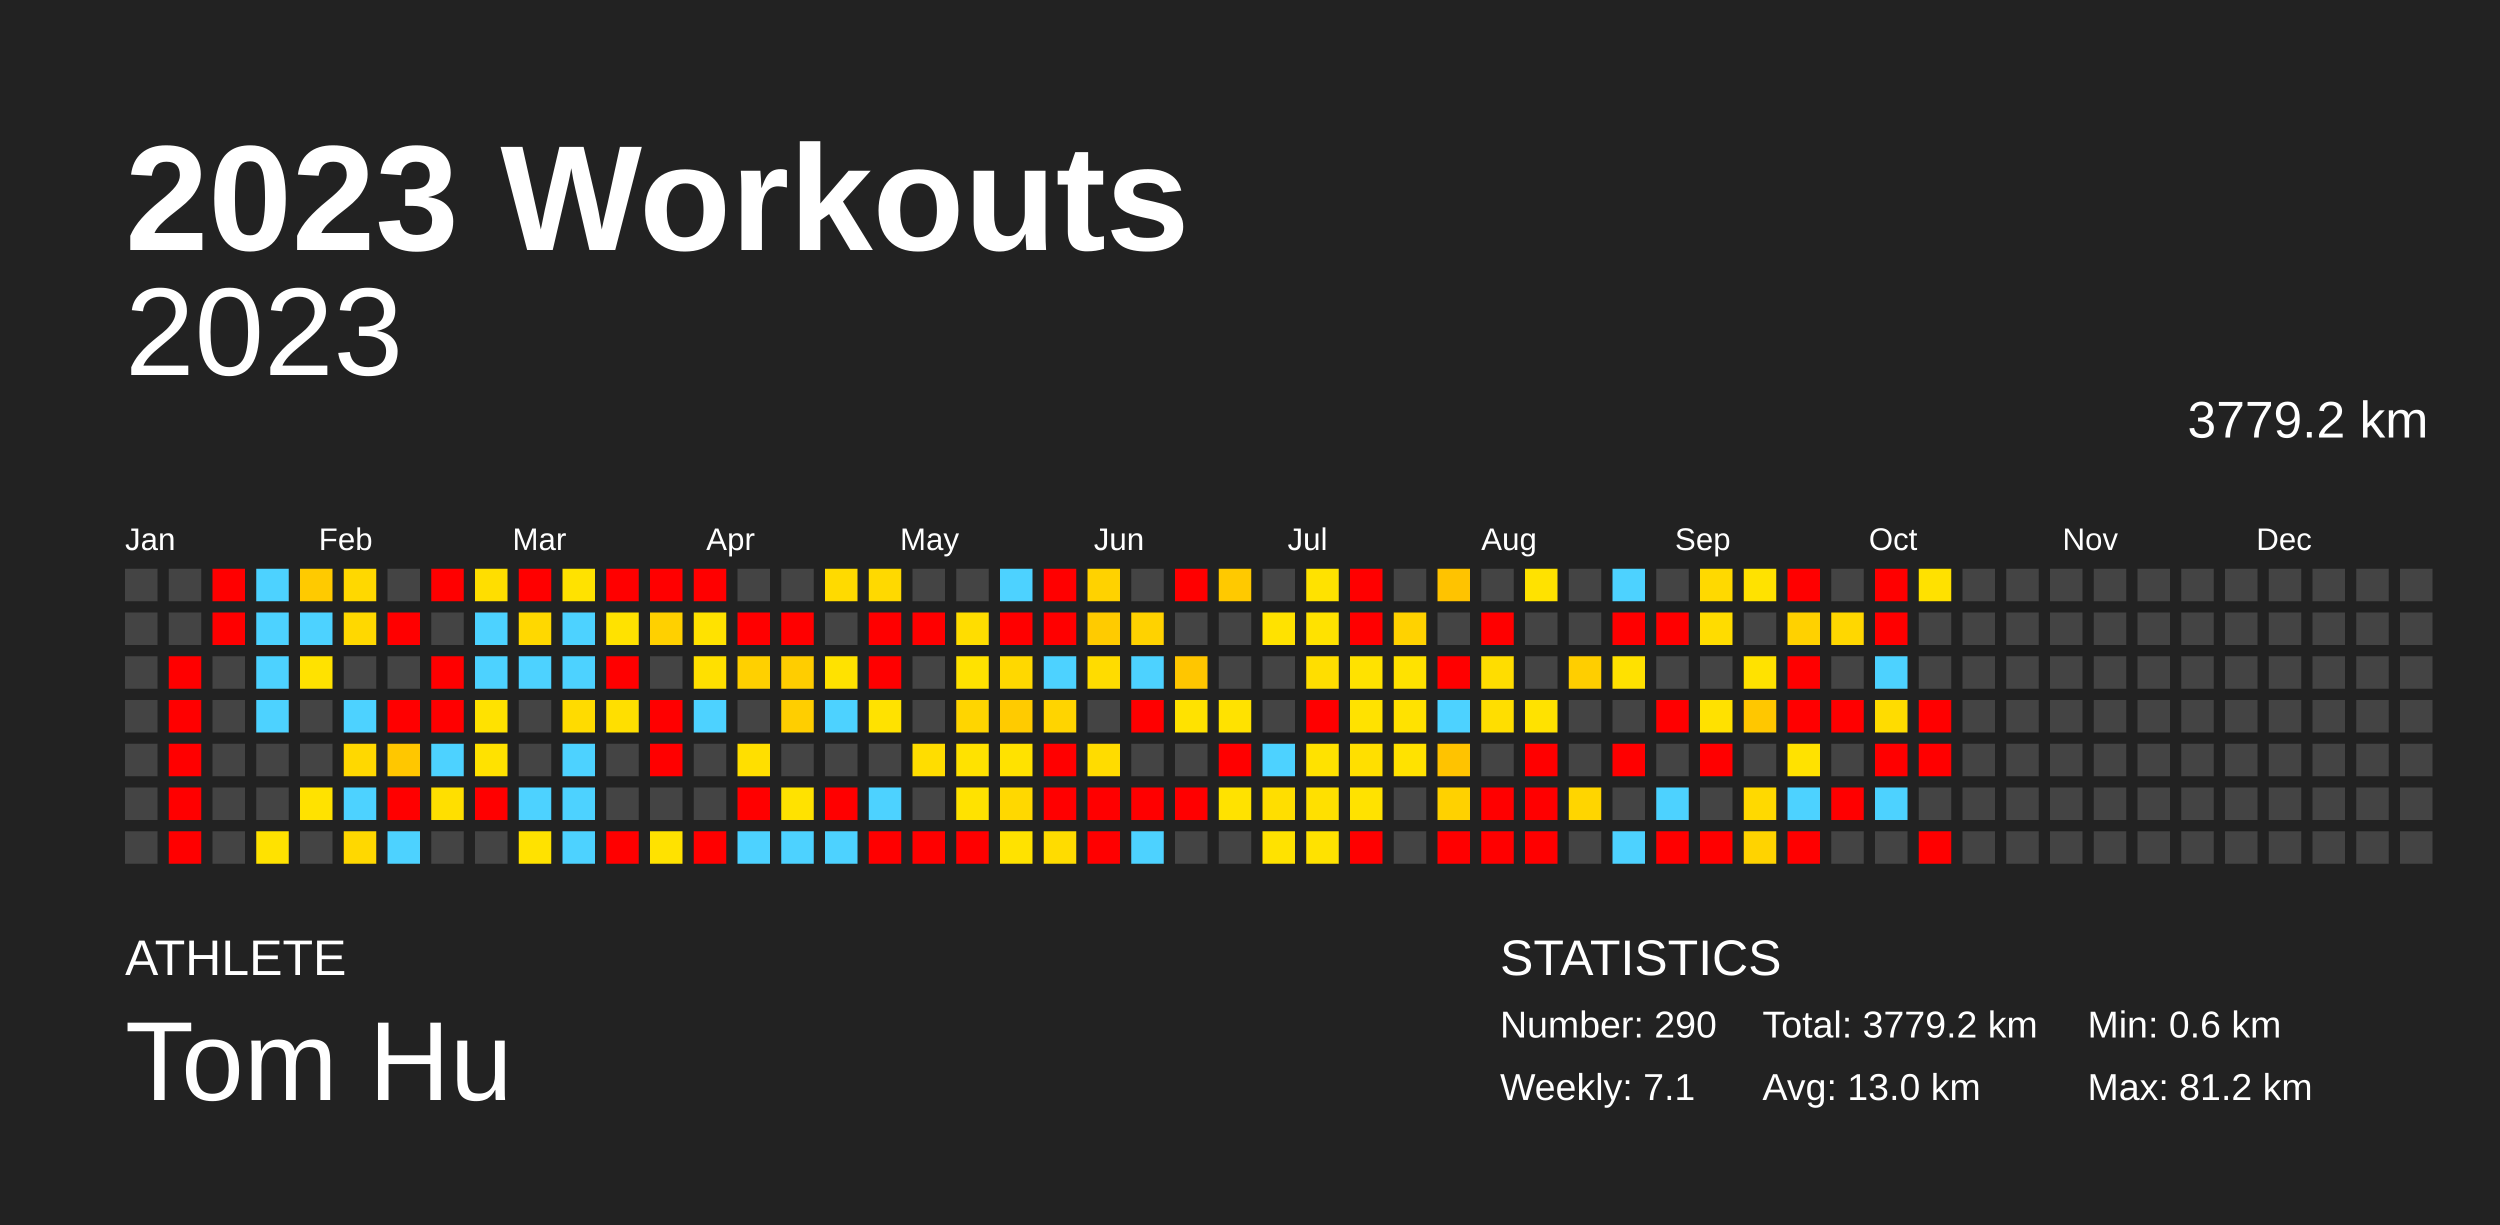
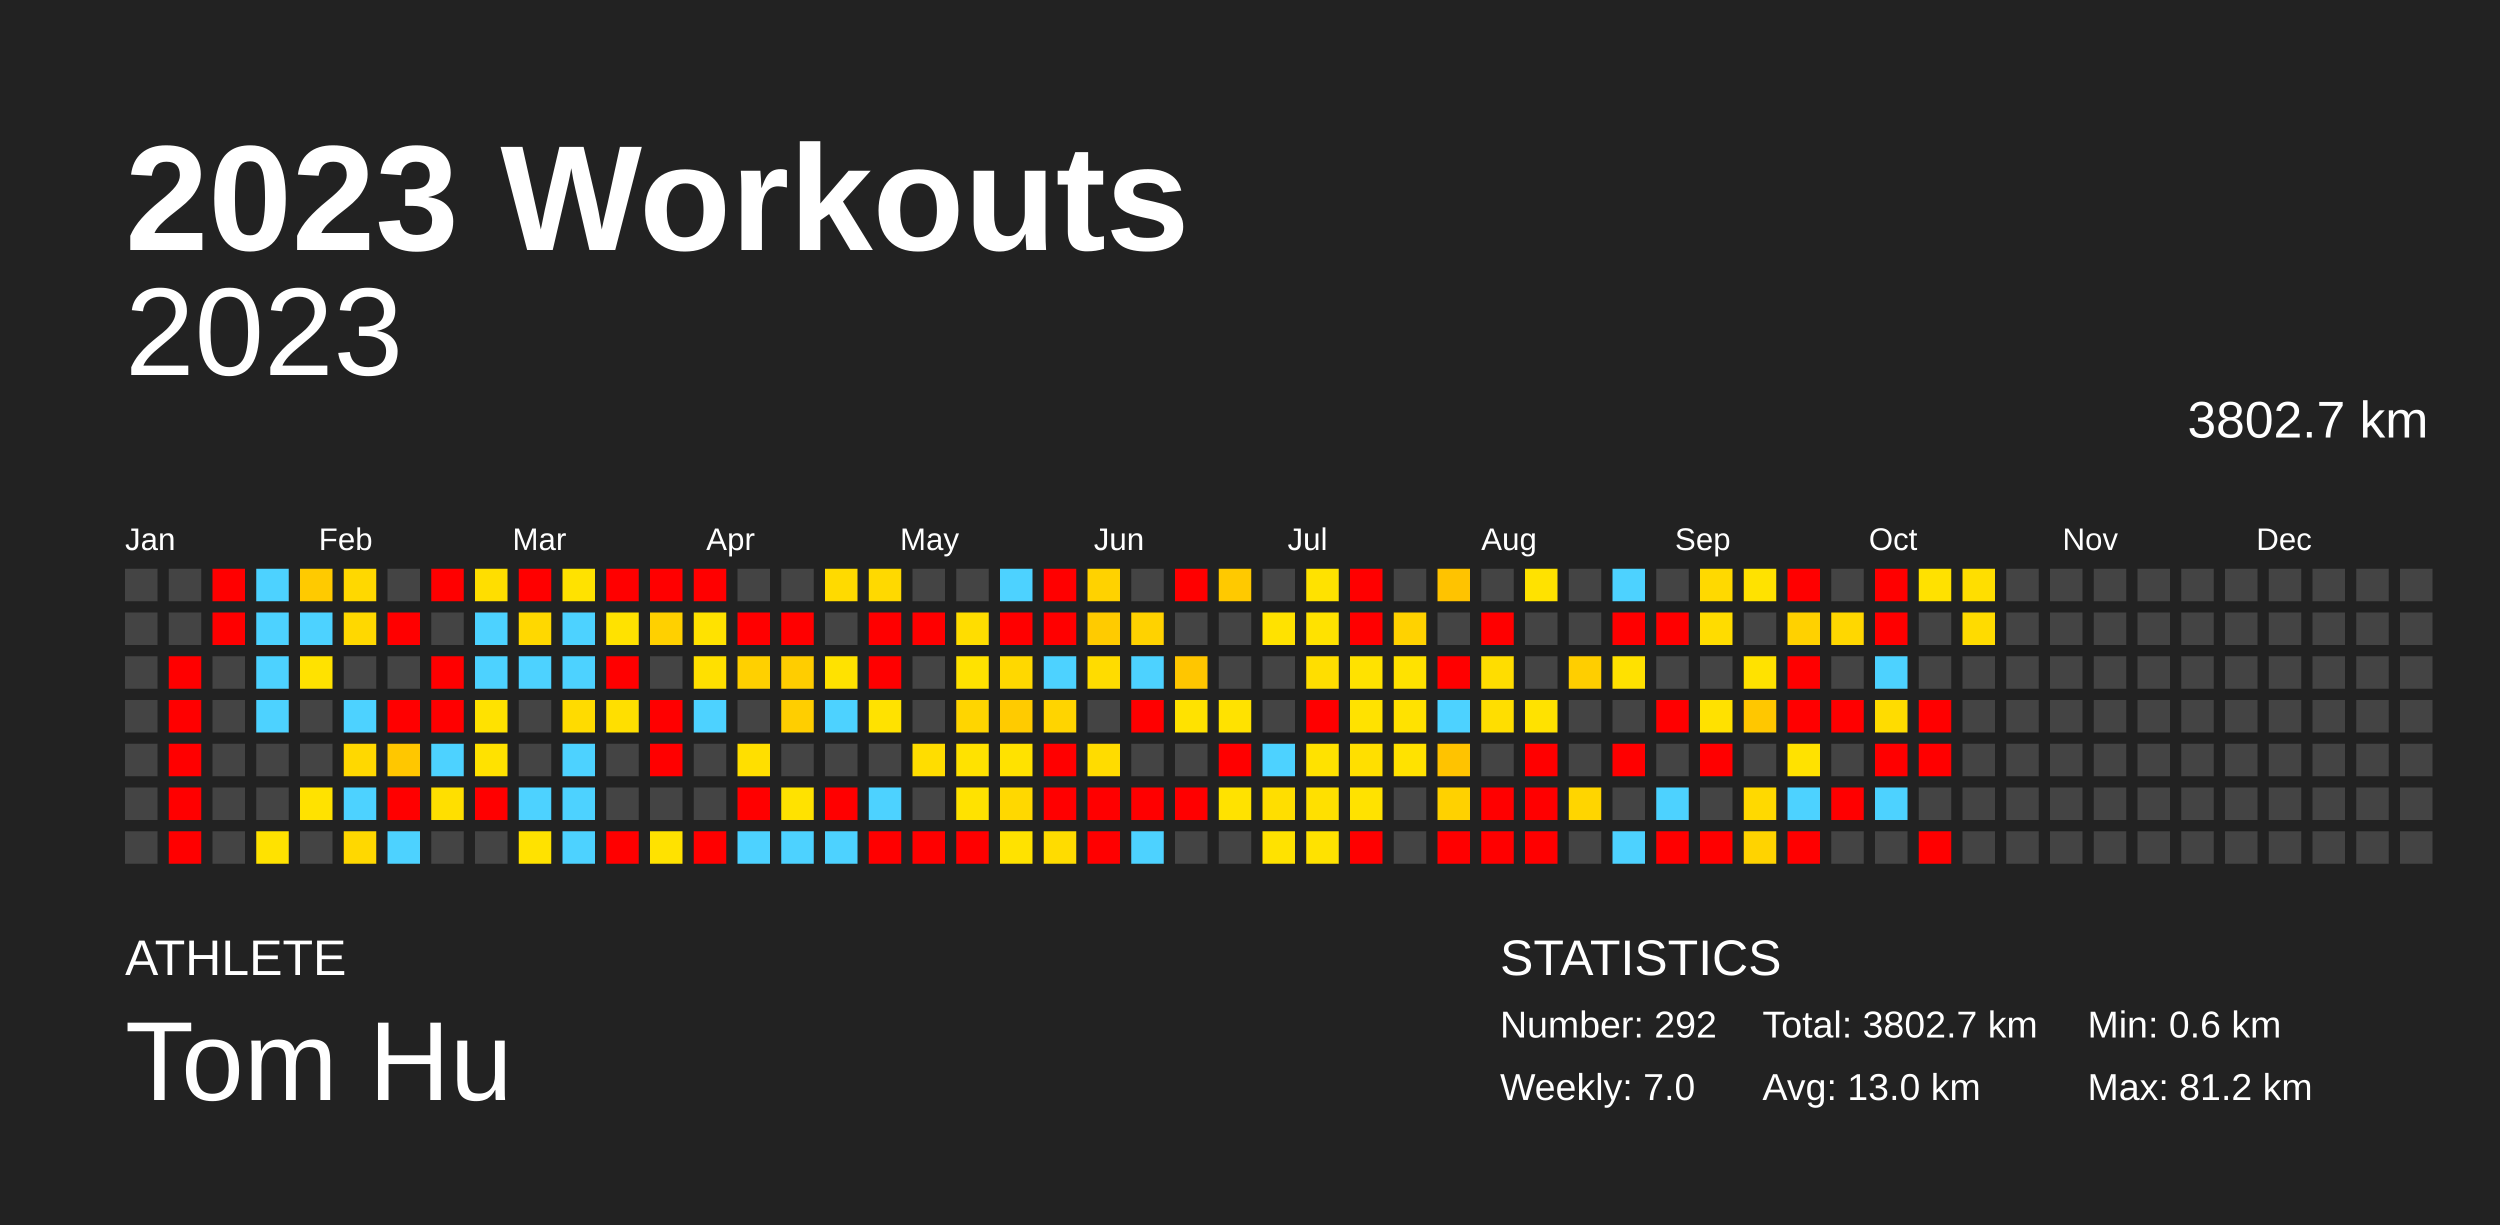
<svg xmlns="http://www.w3.org/2000/svg" baseProfile="full" height="98mm" version="1.1" viewBox="0,0,200,98" width="200mm">
  <defs />
  <rect fill="#222222" height="98" width="200" x="0" y="0" />
  <text fill="#FFFFFF" style="font-size:12px; font-family:Arial; font-weight:bold;" x="10" y="20">2023 Workouts</text>
  <text fill="#FFFFFF" style="font-size:4px; font-family:Arial" x="10" y="78">ATHLETE</text>
  <text fill="#FFFFFF" style="font-size:9px; font-family:Arial" x="10" y="88">Tom Hu</text>
  <text fill="#FFFFFF" style="font-size:4px; font-family:Arial" x="120" y="78">STATISTICS</text>
-   <text fill="#FFFFFF" style="font-size:3px; font-family:Arial" x="120" y="83">Number: 290</text>
-   <text fill="#FFFFFF" style="font-size:3px; font-family:Arial" x="120" y="88">Weekly: 7.1</text>
-   <text fill="#FFFFFF" style="font-size:3px; font-family:Arial" x="141" y="83">Total: 3779.2 km</text>
+   <text fill="#FFFFFF" style="font-size:3px; font-family:Arial" x="120" y="83">Number: 292</text>
+   <text fill="#FFFFFF" style="font-size:3px; font-family:Arial" x="120" y="88">Weekly: 7.0</text>
+   <text fill="#FFFFFF" style="font-size:3px; font-family:Arial" x="141" y="83">Total: 3802.7 km</text>
  <text fill="#FFFFFF" style="font-size:3px; font-family:Arial" x="141" y="88">Avg: 13.0 km</text>
  <text fill="#FFFFFF" style="font-size:3px; font-family:Arial" x="167" y="83">Min: 0.6 km</text>
  <text fill="#FFFFFF" style="font-size:3px; font-family:Arial" x="167" y="88">Max: 81.2 km</text>
  <text alignment-baseline="hanging" fill="#FFFFFF" style="font-size:10.0px; font-family:Arial;" x="10" y="30">2023</text>
-   <text alignment-baseline="hanging" fill="#FFFFFF" style="font-size:4.125px; font-family:Arial;" x="175" y="35">3779.2 km</text>
+   <text alignment-baseline="hanging" fill="#FFFFFF" style="font-size:4.125px; font-family:Arial;" x="175" y="35">3802.7 km</text>
  <text fill="#FFFFFF" style="font-size:2.5px; font-family:Arial" x="10.0" y="44">Jan</text>
  <text fill="#FFFFFF" style="font-size:2.5px; font-family:Arial" x="25.5" y="44">Feb</text>
  <text fill="#FFFFFF" style="font-size:2.5px; font-family:Arial" x="41.0" y="44">Mar</text>
  <text fill="#FFFFFF" style="font-size:2.5px; font-family:Arial" x="56.5" y="44">Apr</text>
  <text fill="#FFFFFF" style="font-size:2.5px; font-family:Arial" x="72.0" y="44">May</text>
  <text fill="#FFFFFF" style="font-size:2.5px; font-family:Arial" x="87.5" y="44">Jun</text>
  <text fill="#FFFFFF" style="font-size:2.5px; font-family:Arial" x="103.0" y="44">Jul</text>
  <text fill="#FFFFFF" style="font-size:2.5px; font-family:Arial" x="118.5" y="44">Aug</text>
  <text fill="#FFFFFF" style="font-size:2.5px; font-family:Arial" x="134.0" y="44">Sep</text>
  <text fill="#FFFFFF" style="font-size:2.5px; font-family:Arial" x="149.5" y="44">Oct</text>
  <text fill="#FFFFFF" style="font-size:2.5px; font-family:Arial" x="165.0" y="44">Nov</text>
  <text fill="#FFFFFF" style="font-size:2.5px; font-family:Arial" x="180.5" y="44">Dec</text>
  <rect fill="#444444" height="2.6" width="2.6" x="10.0" y="45.5" />
  <rect fill="#444444" height="2.6" width="2.6" x="10.0" y="49.0" />
  <rect fill="#444444" height="2.6" width="2.6" x="10.0" y="52.5" />
  <rect fill="#444444" height="2.6" width="2.6" x="10.0" y="56.0" />
  <rect fill="#444444" height="2.6" width="2.6" x="10.0" y="59.5" />
  <rect fill="#444444" height="2.6" width="2.6" x="10.0" y="63.0" />
  <rect fill="#444444" height="2.6" width="2.6" x="10.0" y="66.5" />
  <rect fill="#444444" height="2.6" width="2.6" x="13.5" y="45.5" />
  <rect fill="#444444" height="2.6" width="2.6" x="13.5" y="49.0" />
  <rect fill="red" height="2.6" width="2.6" x="13.5" y="52.5" />
  <rect fill="red" height="2.6" width="2.6" x="13.5" y="56.0" />
  <rect fill="red" height="2.6" width="2.6" x="13.5" y="59.5" />
  <rect fill="red" height="2.6" width="2.6" x="13.5" y="63.0" />
  <rect fill="red" height="2.6" width="2.6" x="13.5" y="66.5" />
  <rect fill="red" height="2.6" width="2.6" x="17.0" y="45.5" />
  <rect fill="red" height="2.6" width="2.6" x="17.0" y="49.0" />
  <rect fill="#444444" height="2.6" width="2.6" x="17.0" y="52.5" />
  <rect fill="#444444" height="2.6" width="2.6" x="17.0" y="56.0" />
  <rect fill="#444444" height="2.6" width="2.6" x="17.0" y="59.5" />
  <rect fill="#444444" height="2.6" width="2.6" x="17.0" y="63.0" />
  <rect fill="#444444" height="2.6" width="2.6" x="17.0" y="66.5" />
  <rect fill="#4dd2ff" height="2.6" width="2.6" x="20.5" y="45.5" />
  <rect fill="#4dd2ff" height="2.6" width="2.6" x="20.5" y="49.0" />
  <rect fill="#4dd2ff" height="2.6" width="2.6" x="20.5" y="52.5" />
  <rect fill="#4dd2ff" height="2.6" width="2.6" x="20.5" y="56.0" />
  <rect fill="#444444" height="2.6" width="2.6" x="20.5" y="59.5" />
  <rect fill="#444444" height="2.6" width="2.6" x="20.5" y="63.0" />
  <rect fill="#ffe200" height="2.6" width="2.6" x="20.5" y="66.5" />
  <rect fill="#ffca00" height="2.6" width="2.6" x="24.0" y="45.5" />
  <rect fill="#4dd2ff" height="2.6" width="2.6" x="24.0" y="49.0" />
  <rect fill="#ffe200" height="2.6" width="2.6" x="24.0" y="52.5" />
  <rect fill="#444444" height="2.6" width="2.6" x="24.0" y="56.0" />
  <rect fill="#444444" height="2.6" width="2.6" x="24.0" y="59.5" />
  <rect fill="#ffe200" height="2.6" width="2.6" x="24.0" y="63.0" />
  <rect fill="#444444" height="2.6" width="2.6" x="24.0" y="66.5" />
  <rect fill="#ffd800" height="2.6" width="2.6" x="27.5" y="45.5" />
  <rect fill="#ffd800" height="2.6" width="2.6" x="27.5" y="49.0" />
  <rect fill="#444444" height="2.6" width="2.6" x="27.5" y="52.5" />
  <rect fill="#4dd2ff" height="2.6" width="2.6" x="27.5" y="56.0" />
  <rect fill="#ffd800" height="2.6" width="2.6" x="27.5" y="59.5" />
  <rect fill="#4dd2ff" height="2.6" width="2.6" x="27.5" y="63.0" />
  <rect fill="#ffd800" height="2.6" width="2.6" x="27.5" y="66.5" />
  <rect fill="#444444" height="2.6" width="2.6" x="31.0" y="45.5" />
  <rect fill="red" height="2.6" width="2.6" x="31.0" y="49.0" />
  <rect fill="#444444" height="2.6" width="2.6" x="31.0" y="52.5" />
  <rect fill="red" height="2.6" width="2.6" x="31.0" y="56.0" />
  <rect fill="#ffc700" height="2.6" width="2.6" x="31.0" y="59.5" />
  <rect fill="red" height="2.6" width="2.6" x="31.0" y="63.0" />
  <rect fill="#4dd2ff" height="2.6" width="2.6" x="31.0" y="66.5" />
  <rect fill="red" height="2.6" width="2.6" x="34.5" y="45.5" />
  <rect fill="#444444" height="2.6" width="2.6" x="34.5" y="49.0" />
  <rect fill="red" height="2.6" width="2.6" x="34.5" y="52.5" />
  <rect fill="red" height="2.6" width="2.6" x="34.5" y="56.0" />
  <rect fill="#4dd2ff" height="2.6" width="2.6" x="34.5" y="59.5" />
  <rect fill="#ffdf00" height="2.6" width="2.6" x="34.5" y="63.0" />
  <rect fill="#444444" height="2.6" width="2.6" x="34.5" y="66.5" />
  <rect fill="#ffde00" height="2.6" width="2.6" x="38.0" y="45.5" />
  <rect fill="#4dd2ff" height="2.6" width="2.6" x="38.0" y="49.0" />
  <rect fill="#4dd2ff" height="2.6" width="2.6" x="38.0" y="52.5" />
  <rect fill="#ffe200" height="2.6" width="2.6" x="38.0" y="56.0" />
  <rect fill="#ffe200" height="2.6" width="2.6" x="38.0" y="59.5" />
  <rect fill="red" height="2.6" width="2.6" x="38.0" y="63.0" />
  <rect fill="#444444" height="2.6" width="2.6" x="38.0" y="66.5" />
  <rect fill="red" height="2.6" width="2.6" x="41.5" y="45.5" />
  <rect fill="#ffd800" height="2.6" width="2.6" x="41.5" y="49.0" />
  <rect fill="#4dd2ff" height="2.6" width="2.6" x="41.5" y="52.5" />
  <rect fill="#444444" height="2.6" width="2.6" x="41.5" y="56.0" />
  <rect fill="#444444" height="2.6" width="2.6" x="41.5" y="59.5" />
  <rect fill="#4dd2ff" height="2.6" width="2.6" x="41.5" y="63.0" />
  <rect fill="#ffe200" height="2.6" width="2.6" x="41.5" y="66.5" />
  <rect fill="#ffe200" height="2.6" width="2.6" x="45.0" y="45.5" />
  <rect fill="#4dd2ff" height="2.6" width="2.6" x="45.0" y="49.0" />
  <rect fill="#4dd2ff" height="2.6" width="2.6" x="45.0" y="52.5" />
  <rect fill="#ffdb00" height="2.6" width="2.6" x="45.0" y="56.0" />
  <rect fill="#4dd2ff" height="2.6" width="2.6" x="45.0" y="59.5" />
  <rect fill="#4dd2ff" height="2.6" width="2.6" x="45.0" y="63.0" />
  <rect fill="#4dd2ff" height="2.6" width="2.6" x="45.0" y="66.5" />
  <rect fill="red" height="2.6" width="2.6" x="48.5" y="45.5" />
  <rect fill="#ffe200" height="2.6" width="2.6" x="48.5" y="49.0" />
  <rect fill="red" height="2.6" width="2.6" x="48.5" y="52.5" />
  <rect fill="#ffdf00" height="2.6" width="2.6" x="48.5" y="56.0" />
  <rect fill="#444444" height="2.6" width="2.6" x="48.5" y="59.5" />
  <rect fill="#444444" height="2.6" width="2.6" x="48.5" y="63.0" />
  <rect fill="red" height="2.6" width="2.6" x="48.5" y="66.5" />
  <rect fill="red" height="2.6" width="2.6" x="52.0" y="45.5" />
  <rect fill="#ffd000" height="2.6" width="2.6" x="52.0" y="49.0" />
  <rect fill="#444444" height="2.6" width="2.6" x="52.0" y="52.5" />
  <rect fill="red" height="2.6" width="2.6" x="52.0" y="56.0" />
  <rect fill="red" height="2.6" width="2.6" x="52.0" y="59.5" />
  <rect fill="#444444" height="2.6" width="2.6" x="52.0" y="63.0" />
  <rect fill="#ffe200" height="2.6" width="2.6" x="52.0" y="66.5" />
  <rect fill="red" height="2.6" width="2.6" x="55.5" y="45.5" />
  <rect fill="#ffe200" height="2.6" width="2.6" x="55.5" y="49.0" />
  <rect fill="#ffe000" height="2.6" width="2.6" x="55.5" y="52.5" />
  <rect fill="#4dd2ff" height="2.6" width="2.6" x="55.5" y="56.0" />
  <rect fill="#444444" height="2.6" width="2.6" x="55.5" y="59.5" />
  <rect fill="#444444" height="2.6" width="2.6" x="55.5" y="63.0" />
  <rect fill="red" height="2.6" width="2.6" x="55.5" y="66.5" />
  <rect fill="#444444" height="2.6" width="2.6" x="59.0" y="45.5" />
  <rect fill="red" height="2.6" width="2.6" x="59.0" y="49.0" />
  <rect fill="#ffd000" height="2.6" width="2.6" x="59.0" y="52.5" />
  <rect fill="#444444" height="2.6" width="2.6" x="59.0" y="56.0" />
  <rect fill="#ffdf00" height="2.6" width="2.6" x="59.0" y="59.5" />
  <rect fill="red" height="2.6" width="2.6" x="59.0" y="63.0" />
  <rect fill="#4dd2ff" height="2.6" width="2.6" x="59.0" y="66.5" />
  <rect fill="#444444" height="2.6" width="2.6" x="62.5" y="45.5" />
  <rect fill="red" height="2.6" width="2.6" x="62.5" y="49.0" />
  <rect fill="#ffcd00" height="2.6" width="2.6" x="62.5" y="52.5" />
  <rect fill="#ffce00" height="2.6" width="2.6" x="62.5" y="56.0" />
  <rect fill="#444444" height="2.6" width="2.6" x="62.5" y="59.5" />
  <rect fill="#ffe200" height="2.6" width="2.6" x="62.5" y="63.0" />
  <rect fill="#4dd2ff" height="2.6" width="2.6" x="62.5" y="66.5" />
  <rect fill="#ffda00" height="2.6" width="2.6" x="66.0" y="45.5" />
  <rect fill="#444444" height="2.6" width="2.6" x="66.0" y="49.0" />
  <rect fill="#ffe200" height="2.6" width="2.6" x="66.0" y="52.5" />
  <rect fill="#4dd2ff" height="2.6" width="2.6" x="66.0" y="56.0" />
  <rect fill="#444444" height="2.6" width="2.6" x="66.0" y="59.5" />
  <rect fill="red" height="2.6" width="2.6" x="66.0" y="63.0" />
  <rect fill="#4dd2ff" height="2.6" width="2.6" x="66.0" y="66.5" />
  <rect fill="#ffd900" height="2.6" width="2.6" x="69.5" y="45.5" />
  <rect fill="red" height="2.6" width="2.6" x="69.5" y="49.0" />
  <rect fill="red" height="2.6" width="2.6" x="69.5" y="52.5" />
  <rect fill="#ffe200" height="2.6" width="2.6" x="69.5" y="56.0" />
  <rect fill="#444444" height="2.6" width="2.6" x="69.5" y="59.5" />
  <rect fill="#4dd2ff" height="2.6" width="2.6" x="69.5" y="63.0" />
  <rect fill="red" height="2.6" width="2.6" x="69.5" y="66.5" />
  <rect fill="#444444" height="2.6" width="2.6" x="73.0" y="45.5" />
  <rect fill="red" height="2.6" width="2.6" x="73.0" y="49.0" />
  <rect fill="#444444" height="2.6" width="2.6" x="73.0" y="52.5" />
  <rect fill="#444444" height="2.6" width="2.6" x="73.0" y="56.0" />
  <rect fill="#ffdd00" height="2.6" width="2.6" x="73.0" y="59.5" />
  <rect fill="#444444" height="2.6" width="2.6" x="73.0" y="63.0" />
  <rect fill="red" height="2.6" width="2.6" x="73.0" y="66.5" />
  <rect fill="#444444" height="2.6" width="2.6" x="76.5" y="45.5" />
  <rect fill="#ffdd00" height="2.6" width="2.6" x="76.5" y="49.0" />
  <rect fill="#ffe200" height="2.6" width="2.6" x="76.5" y="52.5" />
  <rect fill="#ffd500" height="2.6" width="2.6" x="76.5" y="56.0" />
  <rect fill="#ffe200" height="2.6" width="2.6" x="76.5" y="59.5" />
  <rect fill="#ffe200" height="2.6" width="2.6" x="76.5" y="63.0" />
  <rect fill="red" height="2.6" width="2.6" x="76.5" y="66.5" />
  <rect fill="#4dd2ff" height="2.6" width="2.6" x="80.0" y="45.5" />
  <rect fill="red" height="2.6" width="2.6" x="80.0" y="49.0" />
  <rect fill="#ffd800" height="2.6" width="2.6" x="80.0" y="52.5" />
  <rect fill="#ffcb00" height="2.6" width="2.6" x="80.0" y="56.0" />
  <rect fill="#ffe200" height="2.6" width="2.6" x="80.0" y="59.5" />
  <rect fill="#ffd800" height="2.6" width="2.6" x="80.0" y="63.0" />
  <rect fill="#ffe200" height="2.6" width="2.6" x="80.0" y="66.5" />
  <rect fill="red" height="2.6" width="2.6" x="83.5" y="45.5" />
  <rect fill="red" height="2.6" width="2.6" x="83.5" y="49.0" />
  <rect fill="#4dd2ff" height="2.6" width="2.6" x="83.5" y="52.5" />
  <rect fill="#ffd400" height="2.6" width="2.6" x="83.5" y="56.0" />
  <rect fill="red" height="2.6" width="2.6" x="83.5" y="59.5" />
  <rect fill="red" height="2.6" width="2.6" x="83.5" y="63.0" />
  <rect fill="#ffdc00" height="2.6" width="2.6" x="83.5" y="66.5" />
  <rect fill="#ffd200" height="2.6" width="2.6" x="87.0" y="45.5" />
  <rect fill="#ffcb00" height="2.6" width="2.6" x="87.0" y="49.0" />
  <rect fill="#ffdc00" height="2.6" width="2.6" x="87.0" y="52.5" />
  <rect fill="#444444" height="2.6" width="2.6" x="87.0" y="56.0" />
  <rect fill="#ffdc00" height="2.6" width="2.6" x="87.0" y="59.5" />
  <rect fill="red" height="2.6" width="2.6" x="87.0" y="63.0" />
  <rect fill="red" height="2.6" width="2.6" x="87.0" y="66.5" />
  <rect fill="#444444" height="2.6" width="2.6" x="90.5" y="45.5" />
  <rect fill="#ffd200" height="2.6" width="2.6" x="90.5" y="49.0" />
  <rect fill="#4dd2ff" height="2.6" width="2.6" x="90.5" y="52.5" />
  <rect fill="red" height="2.6" width="2.6" x="90.5" y="56.0" />
  <rect fill="#444444" height="2.6" width="2.6" x="90.5" y="59.5" />
  <rect fill="red" height="2.6" width="2.6" x="90.5" y="63.0" />
  <rect fill="#4dd2ff" height="2.6" width="2.6" x="90.5" y="66.5" />
  <rect fill="red" height="2.6" width="2.6" x="94.0" y="45.5" />
  <rect fill="#444444" height="2.6" width="2.6" x="94.0" y="49.0" />
  <rect fill="#ffc600" height="2.6" width="2.6" x="94.0" y="52.5" />
  <rect fill="#ffe200" height="2.6" width="2.6" x="94.0" y="56.0" />
  <rect fill="#444444" height="2.6" width="2.6" x="94.0" y="59.5" />
  <rect fill="red" height="2.6" width="2.6" x="94.0" y="63.0" />
  <rect fill="#444444" height="2.6" width="2.6" x="94.0" y="66.5" />
  <rect fill="#ffc900" height="2.6" width="2.6" x="97.5" y="45.5" />
  <rect fill="#444444" height="2.6" width="2.6" x="97.5" y="49.0" />
  <rect fill="#444444" height="2.6" width="2.6" x="97.5" y="52.5" />
  <rect fill="#ffe200" height="2.6" width="2.6" x="97.5" y="56.0" />
  <rect fill="red" height="2.6" width="2.6" x="97.5" y="59.5" />
  <rect fill="#ffe200" height="2.6" width="2.6" x="97.5" y="63.0" />
  <rect fill="#444444" height="2.6" width="2.6" x="97.5" y="66.5" />
  <rect fill="#444444" height="2.6" width="2.6" x="101.0" y="45.5" />
  <rect fill="#ffe200" height="2.6" width="2.6" x="101.0" y="49.0" />
  <rect fill="#444444" height="2.6" width="2.6" x="101.0" y="52.5" />
  <rect fill="#444444" height="2.6" width="2.6" x="101.0" y="56.0" />
  <rect fill="#4dd2ff" height="2.6" width="2.6" x="101.0" y="59.5" />
  <rect fill="#ffde00" height="2.6" width="2.6" x="101.0" y="63.0" />
  <rect fill="#ffe200" height="2.6" width="2.6" x="101.0" y="66.5" />
  <rect fill="#ffe200" height="2.6" width="2.6" x="104.5" y="45.5" />
  <rect fill="#ffe200" height="2.6" width="2.6" x="104.5" y="49.0" />
  <rect fill="#ffde00" height="2.6" width="2.6" x="104.5" y="52.5" />
  <rect fill="red" height="2.6" width="2.6" x="104.5" y="56.0" />
  <rect fill="#ffe200" height="2.6" width="2.6" x="104.5" y="59.5" />
  <rect fill="#ffe000" height="2.6" width="2.6" x="104.5" y="63.0" />
  <rect fill="#ffe200" height="2.6" width="2.6" x="104.5" y="66.5" />
  <rect fill="red" height="2.6" width="2.6" x="108.0" y="45.5" />
  <rect fill="red" height="2.6" width="2.6" x="108.0" y="49.0" />
  <rect fill="#ffe200" height="2.6" width="2.6" x="108.0" y="52.5" />
  <rect fill="#ffe200" height="2.6" width="2.6" x="108.0" y="56.0" />
  <rect fill="#ffdf00" height="2.6" width="2.6" x="108.0" y="59.5" />
  <rect fill="#ffe200" height="2.6" width="2.6" x="108.0" y="63.0" />
  <rect fill="red" height="2.6" width="2.6" x="108.0" y="66.5" />
  <rect fill="#444444" height="2.6" width="2.6" x="111.5" y="45.5" />
  <rect fill="#ffd200" height="2.6" width="2.6" x="111.5" y="49.0" />
  <rect fill="#ffe200" height="2.6" width="2.6" x="111.5" y="52.5" />
  <rect fill="#ffe200" height="2.6" width="2.6" x="111.5" y="56.0" />
  <rect fill="#ffe200" height="2.6" width="2.6" x="111.5" y="59.5" />
  <rect fill="#444444" height="2.6" width="2.6" x="111.5" y="63.0" />
  <rect fill="#444444" height="2.6" width="2.6" x="111.5" y="66.5" />
  <rect fill="#ffc300" height="2.6" width="2.6" x="115.0" y="45.5" />
  <rect fill="#444444" height="2.6" width="2.6" x="115.0" y="49.0" />
  <rect fill="red" height="2.6" width="2.6" x="115.0" y="52.5" />
  <rect fill="#4dd2ff" height="2.6" width="2.6" x="115.0" y="56.0" />
  <rect fill="#ffc300" height="2.6" width="2.6" x="115.0" y="59.5" />
  <rect fill="#ffd100" height="2.6" width="2.6" x="115.0" y="63.0" />
  <rect fill="red" height="2.6" width="2.6" x="115.0" y="66.5" />
  <rect fill="#444444" height="2.6" width="2.6" x="118.5" y="45.5" />
  <rect fill="red" height="2.6" width="2.6" x="118.5" y="49.0" />
  <rect fill="#ffdd00" height="2.6" width="2.6" x="118.5" y="52.5" />
  <rect fill="#ffde00" height="2.6" width="2.6" x="118.5" y="56.0" />
  <rect fill="#444444" height="2.6" width="2.6" x="118.5" y="59.5" />
  <rect fill="red" height="2.6" width="2.6" x="118.5" y="63.0" />
  <rect fill="red" height="2.6" width="2.6" x="118.5" y="66.5" />
  <rect fill="#ffe200" height="2.6" width="2.6" x="122.0" y="45.5" />
  <rect fill="#444444" height="2.6" width="2.6" x="122.0" y="49.0" />
  <rect fill="#444444" height="2.6" width="2.6" x="122.0" y="52.5" />
  <rect fill="#ffe200" height="2.6" width="2.6" x="122.0" y="56.0" />
  <rect fill="red" height="2.6" width="2.6" x="122.0" y="59.5" />
  <rect fill="red" height="2.6" width="2.6" x="122.0" y="63.0" />
  <rect fill="red" height="2.6" width="2.6" x="122.0" y="66.5" />
  <rect fill="#444444" height="2.6" width="2.6" x="125.5" y="45.5" />
  <rect fill="#444444" height="2.6" width="2.6" x="125.5" y="49.0" />
  <rect fill="#ffce00" height="2.6" width="2.6" x="125.5" y="52.5" />
  <rect fill="#444444" height="2.6" width="2.6" x="125.5" y="56.0" />
  <rect fill="#444444" height="2.6" width="2.6" x="125.5" y="59.5" />
  <rect fill="#ffd500" height="2.6" width="2.6" x="125.5" y="63.0" />
  <rect fill="#444444" height="2.6" width="2.6" x="125.5" y="66.5" />
  <rect fill="#4dd2ff" height="2.6" width="2.6" x="129.0" y="45.5" />
  <rect fill="red" height="2.6" width="2.6" x="129.0" y="49.0" />
  <rect fill="#ffe100" height="2.6" width="2.6" x="129.0" y="52.5" />
  <rect fill="#444444" height="2.6" width="2.6" x="129.0" y="56.0" />
  <rect fill="red" height="2.6" width="2.6" x="129.0" y="59.5" />
  <rect fill="#444444" height="2.6" width="2.6" x="129.0" y="63.0" />
  <rect fill="#4dd2ff" height="2.6" width="2.6" x="129.0" y="66.5" />
  <rect fill="#444444" height="2.6" width="2.6" x="132.5" y="45.5" />
  <rect fill="red" height="2.6" width="2.6" x="132.5" y="49.0" />
  <rect fill="#444444" height="2.6" width="2.6" x="132.5" y="52.5" />
  <rect fill="red" height="2.6" width="2.6" x="132.5" y="56.0" />
  <rect fill="#444444" height="2.6" width="2.6" x="132.5" y="59.5" />
  <rect fill="#4dd2ff" height="2.6" width="2.6" x="132.5" y="63.0" />
  <rect fill="red" height="2.6" width="2.6" x="132.5" y="66.5" />
  <rect fill="#ffd900" height="2.6" width="2.6" x="136.0" y="45.5" />
  <rect fill="#ffdc00" height="2.6" width="2.6" x="136.0" y="49.0" />
  <rect fill="#444444" height="2.6" width="2.6" x="136.0" y="52.5" />
  <rect fill="#ffe100" height="2.6" width="2.6" x="136.0" y="56.0" />
  <rect fill="red" height="2.6" width="2.6" x="136.0" y="59.5" />
  <rect fill="#444444" height="2.6" width="2.6" x="136.0" y="63.0" />
  <rect fill="red" height="2.6" width="2.6" x="136.0" y="66.5" />
  <rect fill="#ffe200" height="2.6" width="2.6" x="139.5" y="45.5" />
  <rect fill="#444444" height="2.6" width="2.6" x="139.5" y="49.0" />
  <rect fill="#ffe200" height="2.6" width="2.6" x="139.5" y="52.5" />
  <rect fill="#ffc700" height="2.6" width="2.6" x="139.5" y="56.0" />
  <rect fill="#444444" height="2.6" width="2.6" x="139.5" y="59.5" />
  <rect fill="#ffd900" height="2.6" width="2.6" x="139.5" y="63.0" />
  <rect fill="#ffd300" height="2.6" width="2.6" x="139.5" y="66.5" />
  <rect fill="red" height="2.6" width="2.6" x="143.0" y="45.5" />
  <rect fill="#ffd100" height="2.6" width="2.6" x="143.0" y="49.0" />
  <rect fill="red" height="2.6" width="2.6" x="143.0" y="52.5" />
  <rect fill="red" height="2.6" width="2.6" x="143.0" y="56.0" />
  <rect fill="#ffe200" height="2.6" width="2.6" x="143.0" y="59.5" />
  <rect fill="#4dd2ff" height="2.6" width="2.6" x="143.0" y="63.0" />
  <rect fill="red" height="2.6" width="2.6" x="143.0" y="66.5" />
  <rect fill="#444444" height="2.6" width="2.6" x="146.5" y="45.5" />
  <rect fill="#ffd700" height="2.6" width="2.6" x="146.5" y="49.0" />
  <rect fill="#444444" height="2.6" width="2.6" x="146.5" y="52.5" />
  <rect fill="red" height="2.6" width="2.6" x="146.5" y="56.0" />
  <rect fill="#444444" height="2.6" width="2.6" x="146.5" y="59.5" />
  <rect fill="red" height="2.6" width="2.6" x="146.5" y="63.0" />
  <rect fill="#444444" height="2.6" width="2.6" x="146.5" y="66.5" />
  <rect fill="red" height="2.6" width="2.6" x="150.0" y="45.5" />
  <rect fill="red" height="2.6" width="2.6" x="150.0" y="49.0" />
  <rect fill="#4dd2ff" height="2.6" width="2.6" x="150.0" y="52.5" />
  <rect fill="#ffdc00" height="2.6" width="2.6" x="150.0" y="56.0" />
  <rect fill="red" height="2.6" width="2.6" x="150.0" y="59.5" />
  <rect fill="#4dd2ff" height="2.6" width="2.6" x="150.0" y="63.0" />
  <rect fill="#444444" height="2.6" width="2.6" x="150.0" y="66.5" />
  <rect fill="#ffe100" height="2.6" width="2.6" x="153.5" y="45.5" />
  <rect fill="#444444" height="2.6" width="2.6" x="153.5" y="49.0" />
  <rect fill="#444444" height="2.6" width="2.6" x="153.5" y="52.5" />
  <rect fill="red" height="2.6" width="2.6" x="153.5" y="56.0" />
  <rect fill="red" height="2.6" width="2.6" x="153.5" y="59.5" />
  <rect fill="#444444" height="2.6" width="2.6" x="153.5" y="63.0" />
  <rect fill="red" height="2.6" width="2.6" x="153.5" y="66.5" />
-   <rect fill="#444444" height="2.6" width="2.6" x="157.0" y="45.5" />
-   <rect fill="#444444" height="2.6" width="2.6" x="157.0" y="49.0" />
+   <rect fill="#ffde00" height="2.6" width="2.6" x="157.0" y="45.5" />
+   <rect fill="#ffdb00" height="2.6" width="2.6" x="157.0" y="49.0" />
  <rect fill="#444444" height="2.6" width="2.6" x="157.0" y="52.5" />
  <rect fill="#444444" height="2.6" width="2.6" x="157.0" y="56.0" />
  <rect fill="#444444" height="2.6" width="2.6" x="157.0" y="59.5" />
  <rect fill="#444444" height="2.6" width="2.6" x="157.0" y="63.0" />
  <rect fill="#444444" height="2.6" width="2.6" x="157.0" y="66.5" />
  <rect fill="#444444" height="2.6" width="2.6" x="160.5" y="45.5" />
  <rect fill="#444444" height="2.6" width="2.6" x="160.5" y="49.0" />
  <rect fill="#444444" height="2.6" width="2.6" x="160.5" y="52.5" />
  <rect fill="#444444" height="2.6" width="2.6" x="160.5" y="56.0" />
  <rect fill="#444444" height="2.6" width="2.6" x="160.5" y="59.5" />
  <rect fill="#444444" height="2.6" width="2.6" x="160.5" y="63.0" />
  <rect fill="#444444" height="2.6" width="2.6" x="160.5" y="66.5" />
  <rect fill="#444444" height="2.6" width="2.6" x="164.0" y="45.5" />
  <rect fill="#444444" height="2.6" width="2.6" x="164.0" y="49.0" />
  <rect fill="#444444" height="2.6" width="2.6" x="164.0" y="52.5" />
  <rect fill="#444444" height="2.6" width="2.6" x="164.0" y="56.0" />
  <rect fill="#444444" height="2.6" width="2.6" x="164.0" y="59.5" />
  <rect fill="#444444" height="2.6" width="2.6" x="164.0" y="63.0" />
  <rect fill="#444444" height="2.6" width="2.6" x="164.0" y="66.5" />
  <rect fill="#444444" height="2.6" width="2.6" x="167.5" y="45.5" />
  <rect fill="#444444" height="2.6" width="2.6" x="167.5" y="49.0" />
  <rect fill="#444444" height="2.6" width="2.6" x="167.5" y="52.5" />
  <rect fill="#444444" height="2.6" width="2.6" x="167.5" y="56.0" />
  <rect fill="#444444" height="2.6" width="2.6" x="167.5" y="59.5" />
  <rect fill="#444444" height="2.6" width="2.6" x="167.5" y="63.0" />
  <rect fill="#444444" height="2.6" width="2.6" x="167.5" y="66.5" />
  <rect fill="#444444" height="2.6" width="2.6" x="171.0" y="45.5" />
  <rect fill="#444444" height="2.6" width="2.6" x="171.0" y="49.0" />
  <rect fill="#444444" height="2.6" width="2.6" x="171.0" y="52.5" />
  <rect fill="#444444" height="2.6" width="2.6" x="171.0" y="56.0" />
  <rect fill="#444444" height="2.6" width="2.6" x="171.0" y="59.5" />
  <rect fill="#444444" height="2.6" width="2.6" x="171.0" y="63.0" />
  <rect fill="#444444" height="2.6" width="2.6" x="171.0" y="66.5" />
  <rect fill="#444444" height="2.6" width="2.6" x="174.5" y="45.5" />
  <rect fill="#444444" height="2.6" width="2.6" x="174.5" y="49.0" />
  <rect fill="#444444" height="2.6" width="2.6" x="174.5" y="52.5" />
  <rect fill="#444444" height="2.6" width="2.6" x="174.5" y="56.0" />
  <rect fill="#444444" height="2.6" width="2.6" x="174.5" y="59.5" />
  <rect fill="#444444" height="2.6" width="2.6" x="174.5" y="63.0" />
  <rect fill="#444444" height="2.6" width="2.6" x="174.5" y="66.5" />
  <rect fill="#444444" height="2.6" width="2.6" x="178.0" y="45.5" />
  <rect fill="#444444" height="2.6" width="2.6" x="178.0" y="49.0" />
  <rect fill="#444444" height="2.6" width="2.6" x="178.0" y="52.5" />
  <rect fill="#444444" height="2.6" width="2.6" x="178.0" y="56.0" />
  <rect fill="#444444" height="2.6" width="2.6" x="178.0" y="59.5" />
  <rect fill="#444444" height="2.6" width="2.6" x="178.0" y="63.0" />
  <rect fill="#444444" height="2.6" width="2.6" x="178.0" y="66.5" />
  <rect fill="#444444" height="2.6" width="2.6" x="181.5" y="45.5" />
  <rect fill="#444444" height="2.6" width="2.6" x="181.5" y="49.0" />
  <rect fill="#444444" height="2.6" width="2.6" x="181.5" y="52.5" />
  <rect fill="#444444" height="2.6" width="2.6" x="181.5" y="56.0" />
  <rect fill="#444444" height="2.6" width="2.6" x="181.5" y="59.5" />
  <rect fill="#444444" height="2.6" width="2.6" x="181.5" y="63.0" />
  <rect fill="#444444" height="2.6" width="2.6" x="181.5" y="66.5" />
  <rect fill="#444444" height="2.6" width="2.6" x="185.0" y="45.5" />
  <rect fill="#444444" height="2.6" width="2.6" x="185.0" y="49.0" />
  <rect fill="#444444" height="2.6" width="2.6" x="185.0" y="52.5" />
  <rect fill="#444444" height="2.6" width="2.6" x="185.0" y="56.0" />
  <rect fill="#444444" height="2.6" width="2.6" x="185.0" y="59.5" />
  <rect fill="#444444" height="2.6" width="2.6" x="185.0" y="63.0" />
  <rect fill="#444444" height="2.6" width="2.6" x="185.0" y="66.5" />
  <rect fill="#444444" height="2.6" width="2.6" x="188.5" y="45.5" />
  <rect fill="#444444" height="2.6" width="2.6" x="188.5" y="49.0" />
  <rect fill="#444444" height="2.6" width="2.6" x="188.5" y="52.5" />
  <rect fill="#444444" height="2.6" width="2.6" x="188.5" y="56.0" />
  <rect fill="#444444" height="2.6" width="2.6" x="188.5" y="59.5" />
  <rect fill="#444444" height="2.6" width="2.6" x="188.5" y="63.0" />
  <rect fill="#444444" height="2.6" width="2.6" x="188.5" y="66.5" />
  <rect fill="#444444" height="2.6" width="2.6" x="192.0" y="45.5" />
  <rect fill="#444444" height="2.6" width="2.6" x="192.0" y="49.0" />
  <rect fill="#444444" height="2.6" width="2.6" x="192.0" y="52.5" />
  <rect fill="#444444" height="2.6" width="2.6" x="192.0" y="56.0" />
  <rect fill="#444444" height="2.6" width="2.6" x="192.0" y="59.5" />
  <rect fill="#444444" height="2.6" width="2.6" x="192.0" y="63.0" />
  <rect fill="#444444" height="2.6" width="2.6" x="192.0" y="66.5" />
</svg>
